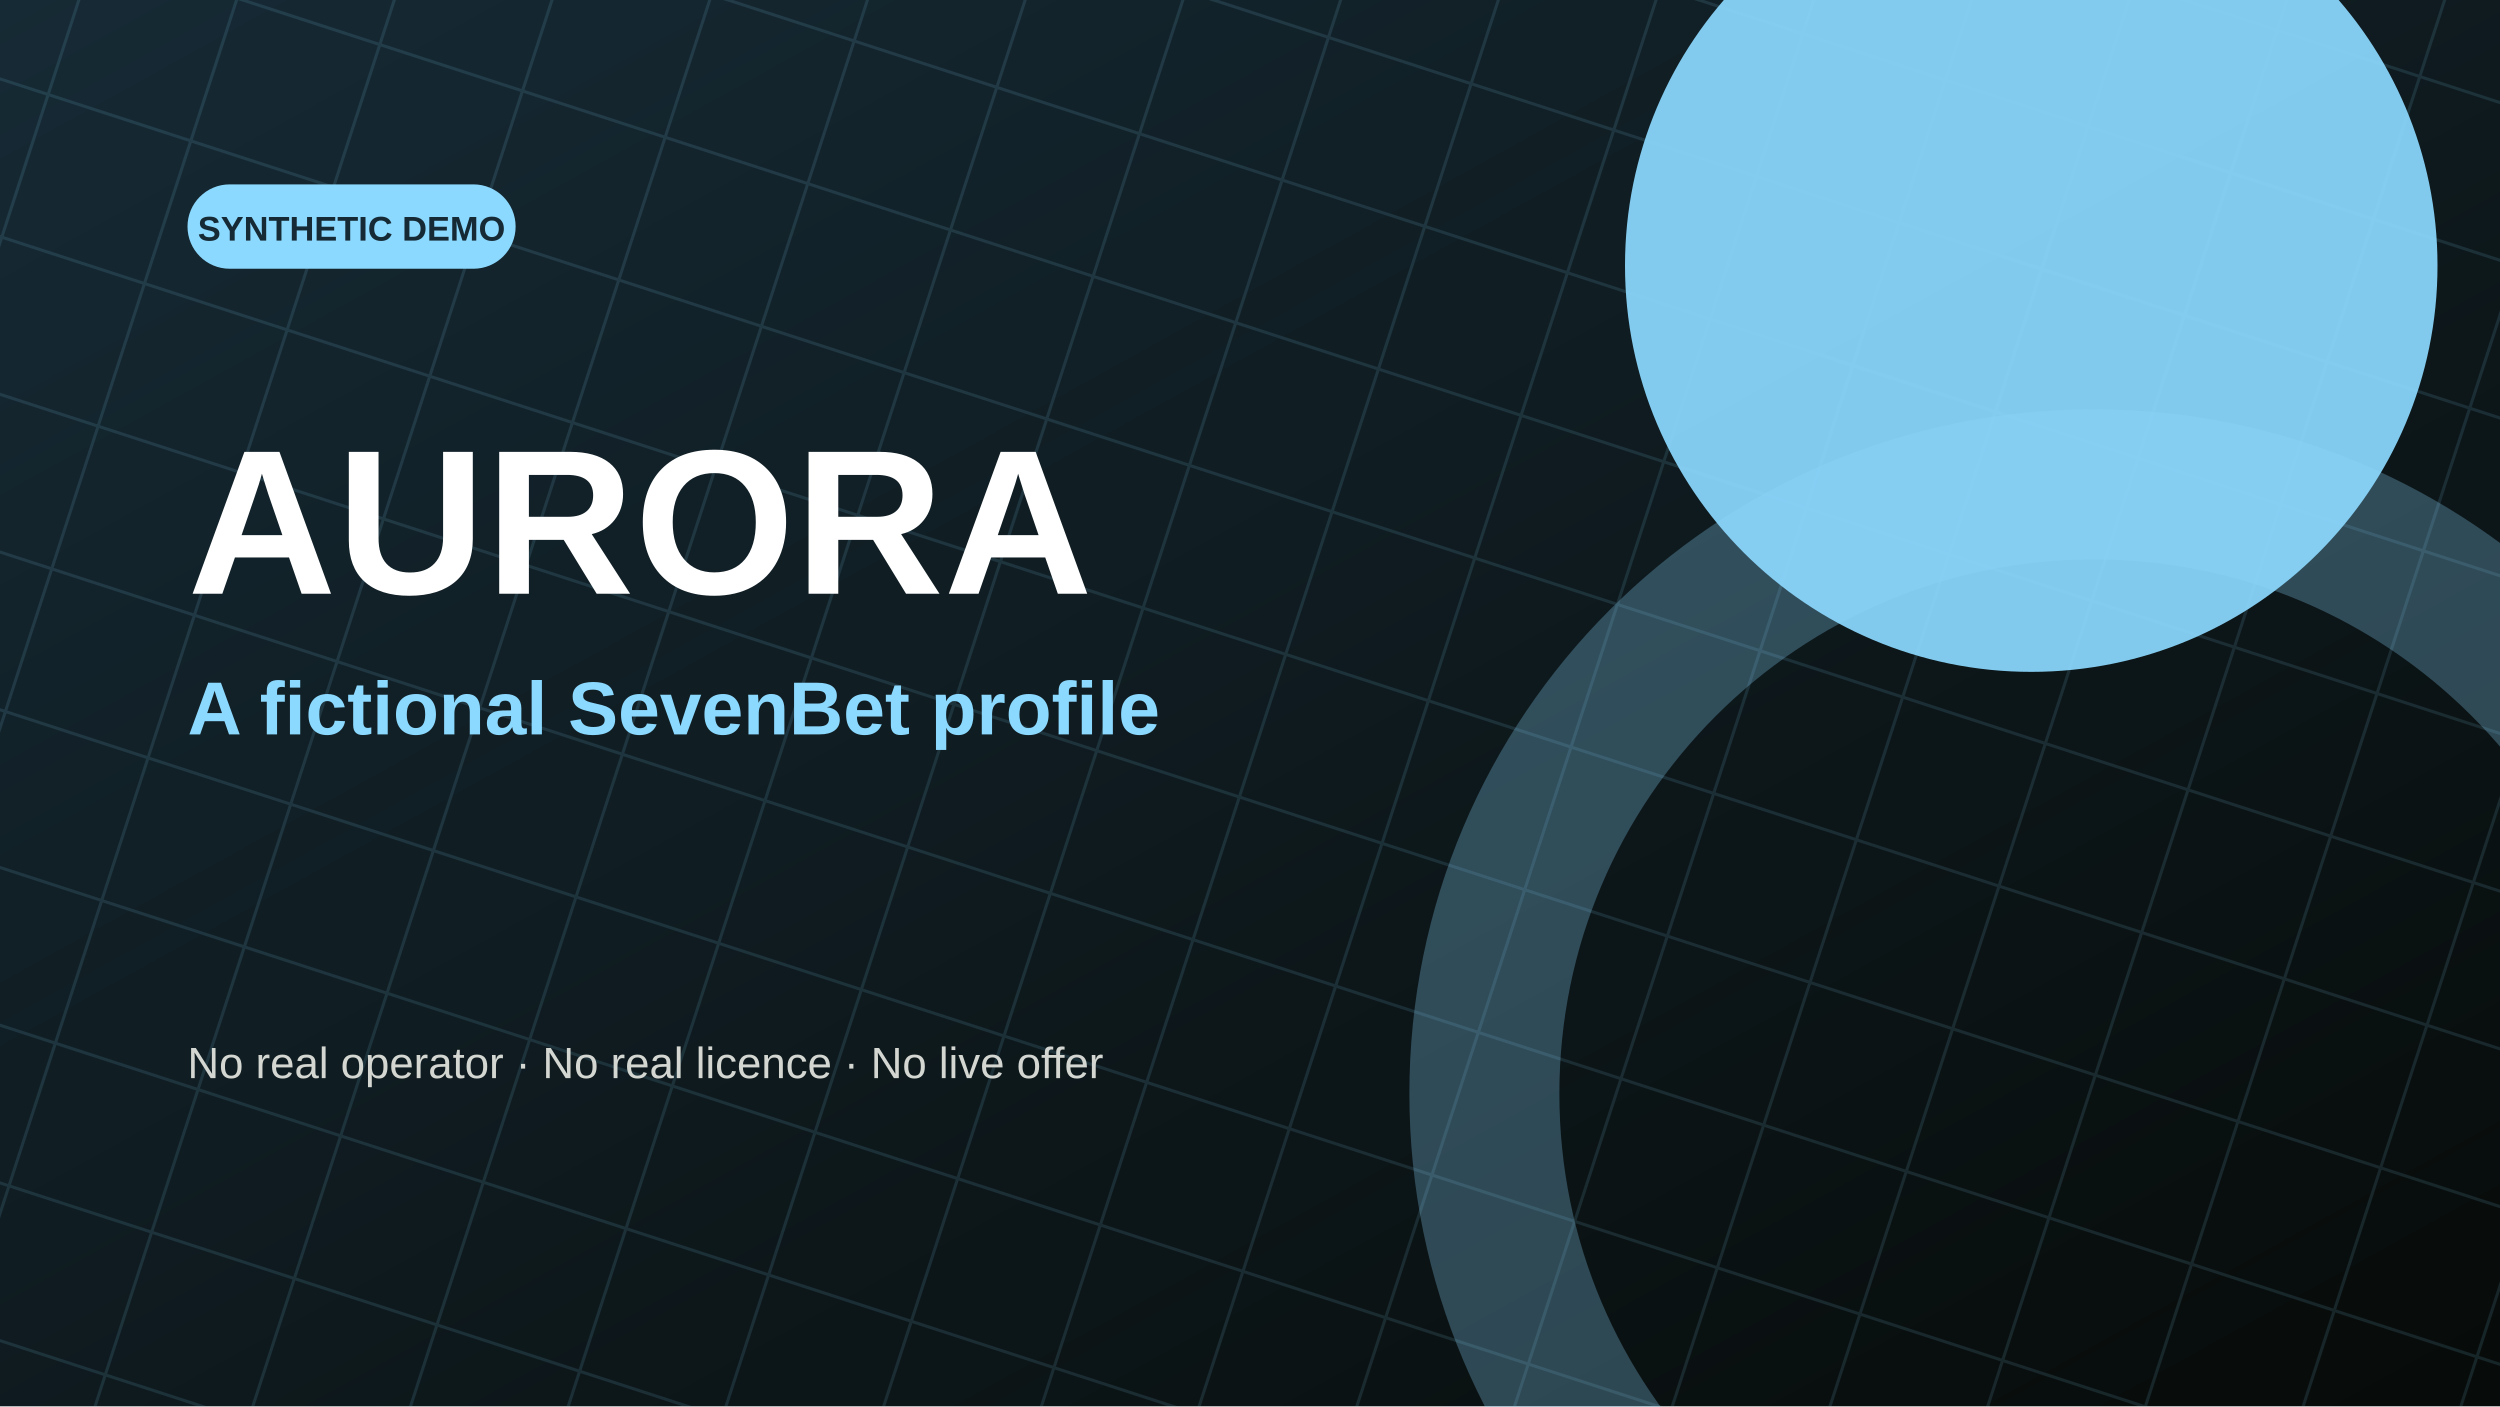
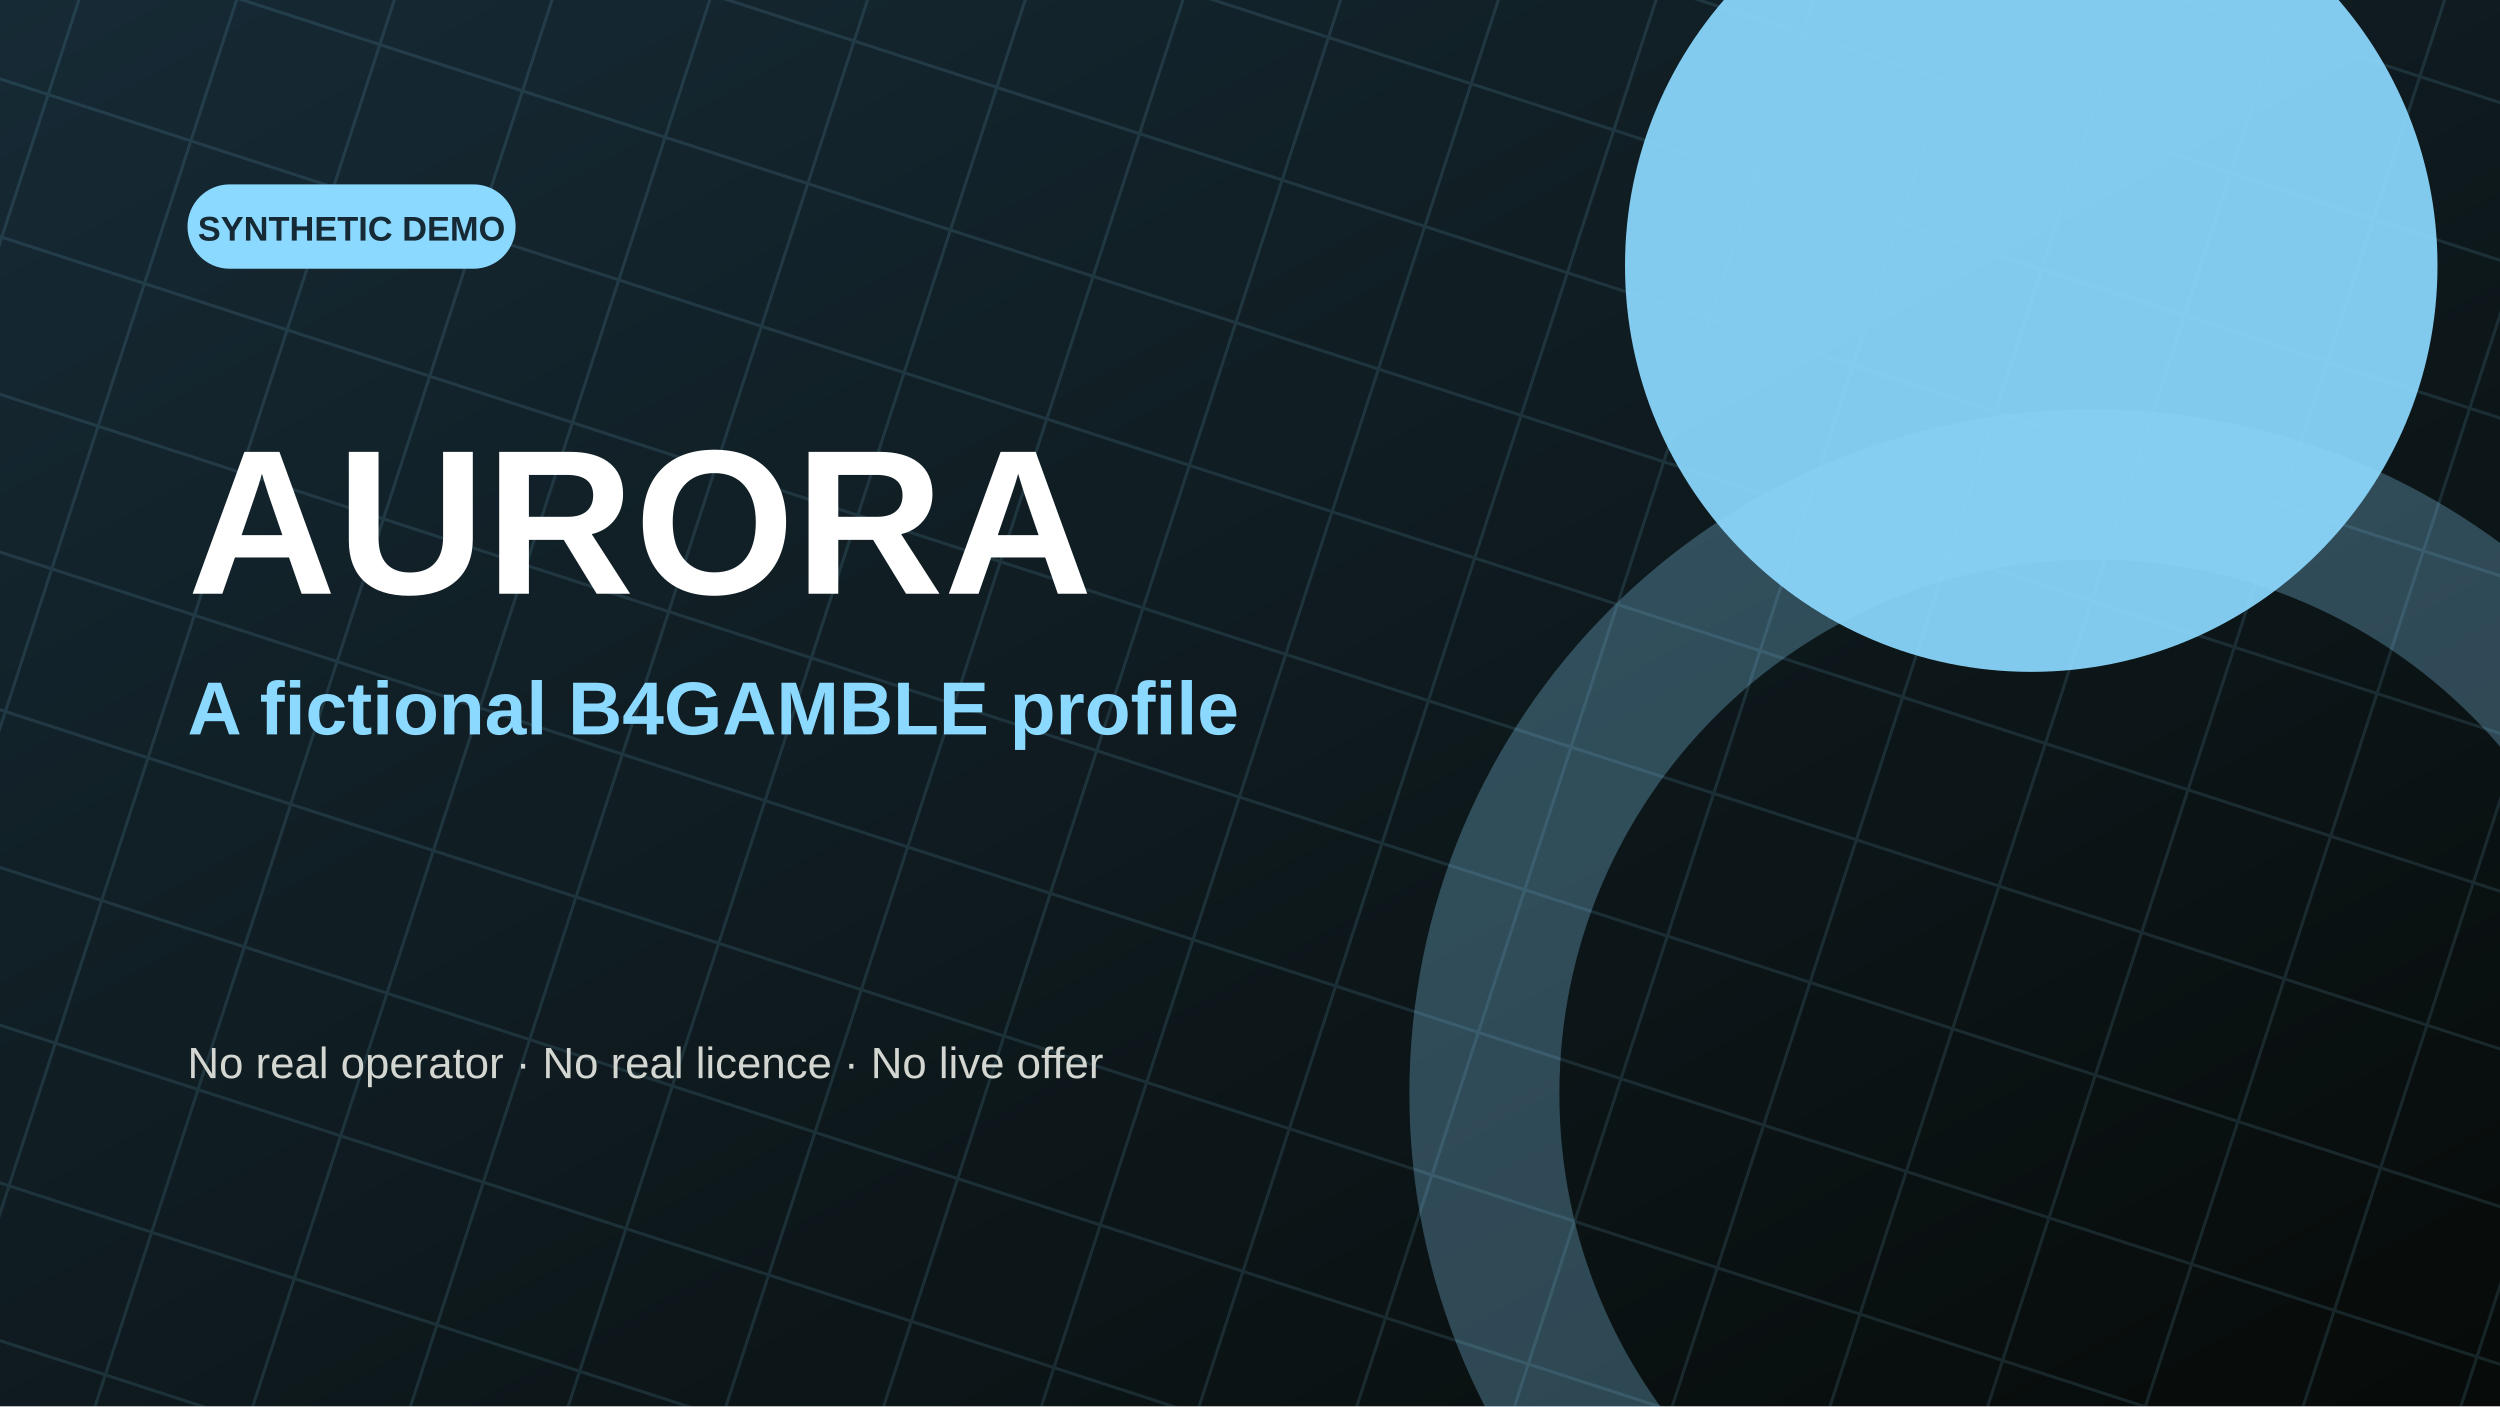
<svg xmlns="http://www.w3.org/2000/svg" width="1600" height="900" viewBox="0 0 1600 900" role="img" aria-labelledby="title">
  <defs>
    <linearGradient id="g" x1="0" y1="0" x2="1" y2="1">
      <stop stop-color="#162a35" />
      <stop offset="1" stop-color="#070b09" />
    </linearGradient>
    <pattern id="p" width="96" height="96" patternUnits="userSpaceOnUse" patternTransform="rotate(18)">
      <path d="M0 48h96M48 0v96" stroke="#8cd9ff" stroke-opacity=".12" stroke-width="2" />
    </pattern>
  </defs>
  <rect width="1600" height="900" fill="url(#g)" />
  <rect width="1600" height="900" fill="url(#p)" />
  <circle cx="1300" cy="170" r="260" fill="#8cd9ff" fill-opacity=".92" />
  <circle cx="1340" cy="700" r="390" fill="none" stroke="#8cd9ff" stroke-opacity=".28" stroke-width="96" />
  <rect x="120" y="118" width="210" height="54" rx="27" fill="#8cd9ff" />
  <text x="225" y="154" text-anchor="middle" font-family="Arial,sans-serif" font-size="22" font-weight="900" fill="#162a35">SYNTHETIC DEMO</text>
  <text x="120" y="380" font-family="Arial,sans-serif" font-size="132" font-weight="900" fill="#fff">AURORA</text>
-   <text x="120" y="470" font-family="Arial,sans-serif" font-size="48" font-weight="700" fill="#8cd9ff">A fictional SevenBet profile</text>
+   <text x="120" y="470" font-family="Arial,sans-serif" font-size="48" font-weight="700" fill="#8cd9ff">A fictional B4GAMBLE profile</text>
  <text x="120" y="690" font-family="Arial,sans-serif" font-size="28" fill="#d4d7d1">No real operator · No real licence · No live offer</text>
</svg>
